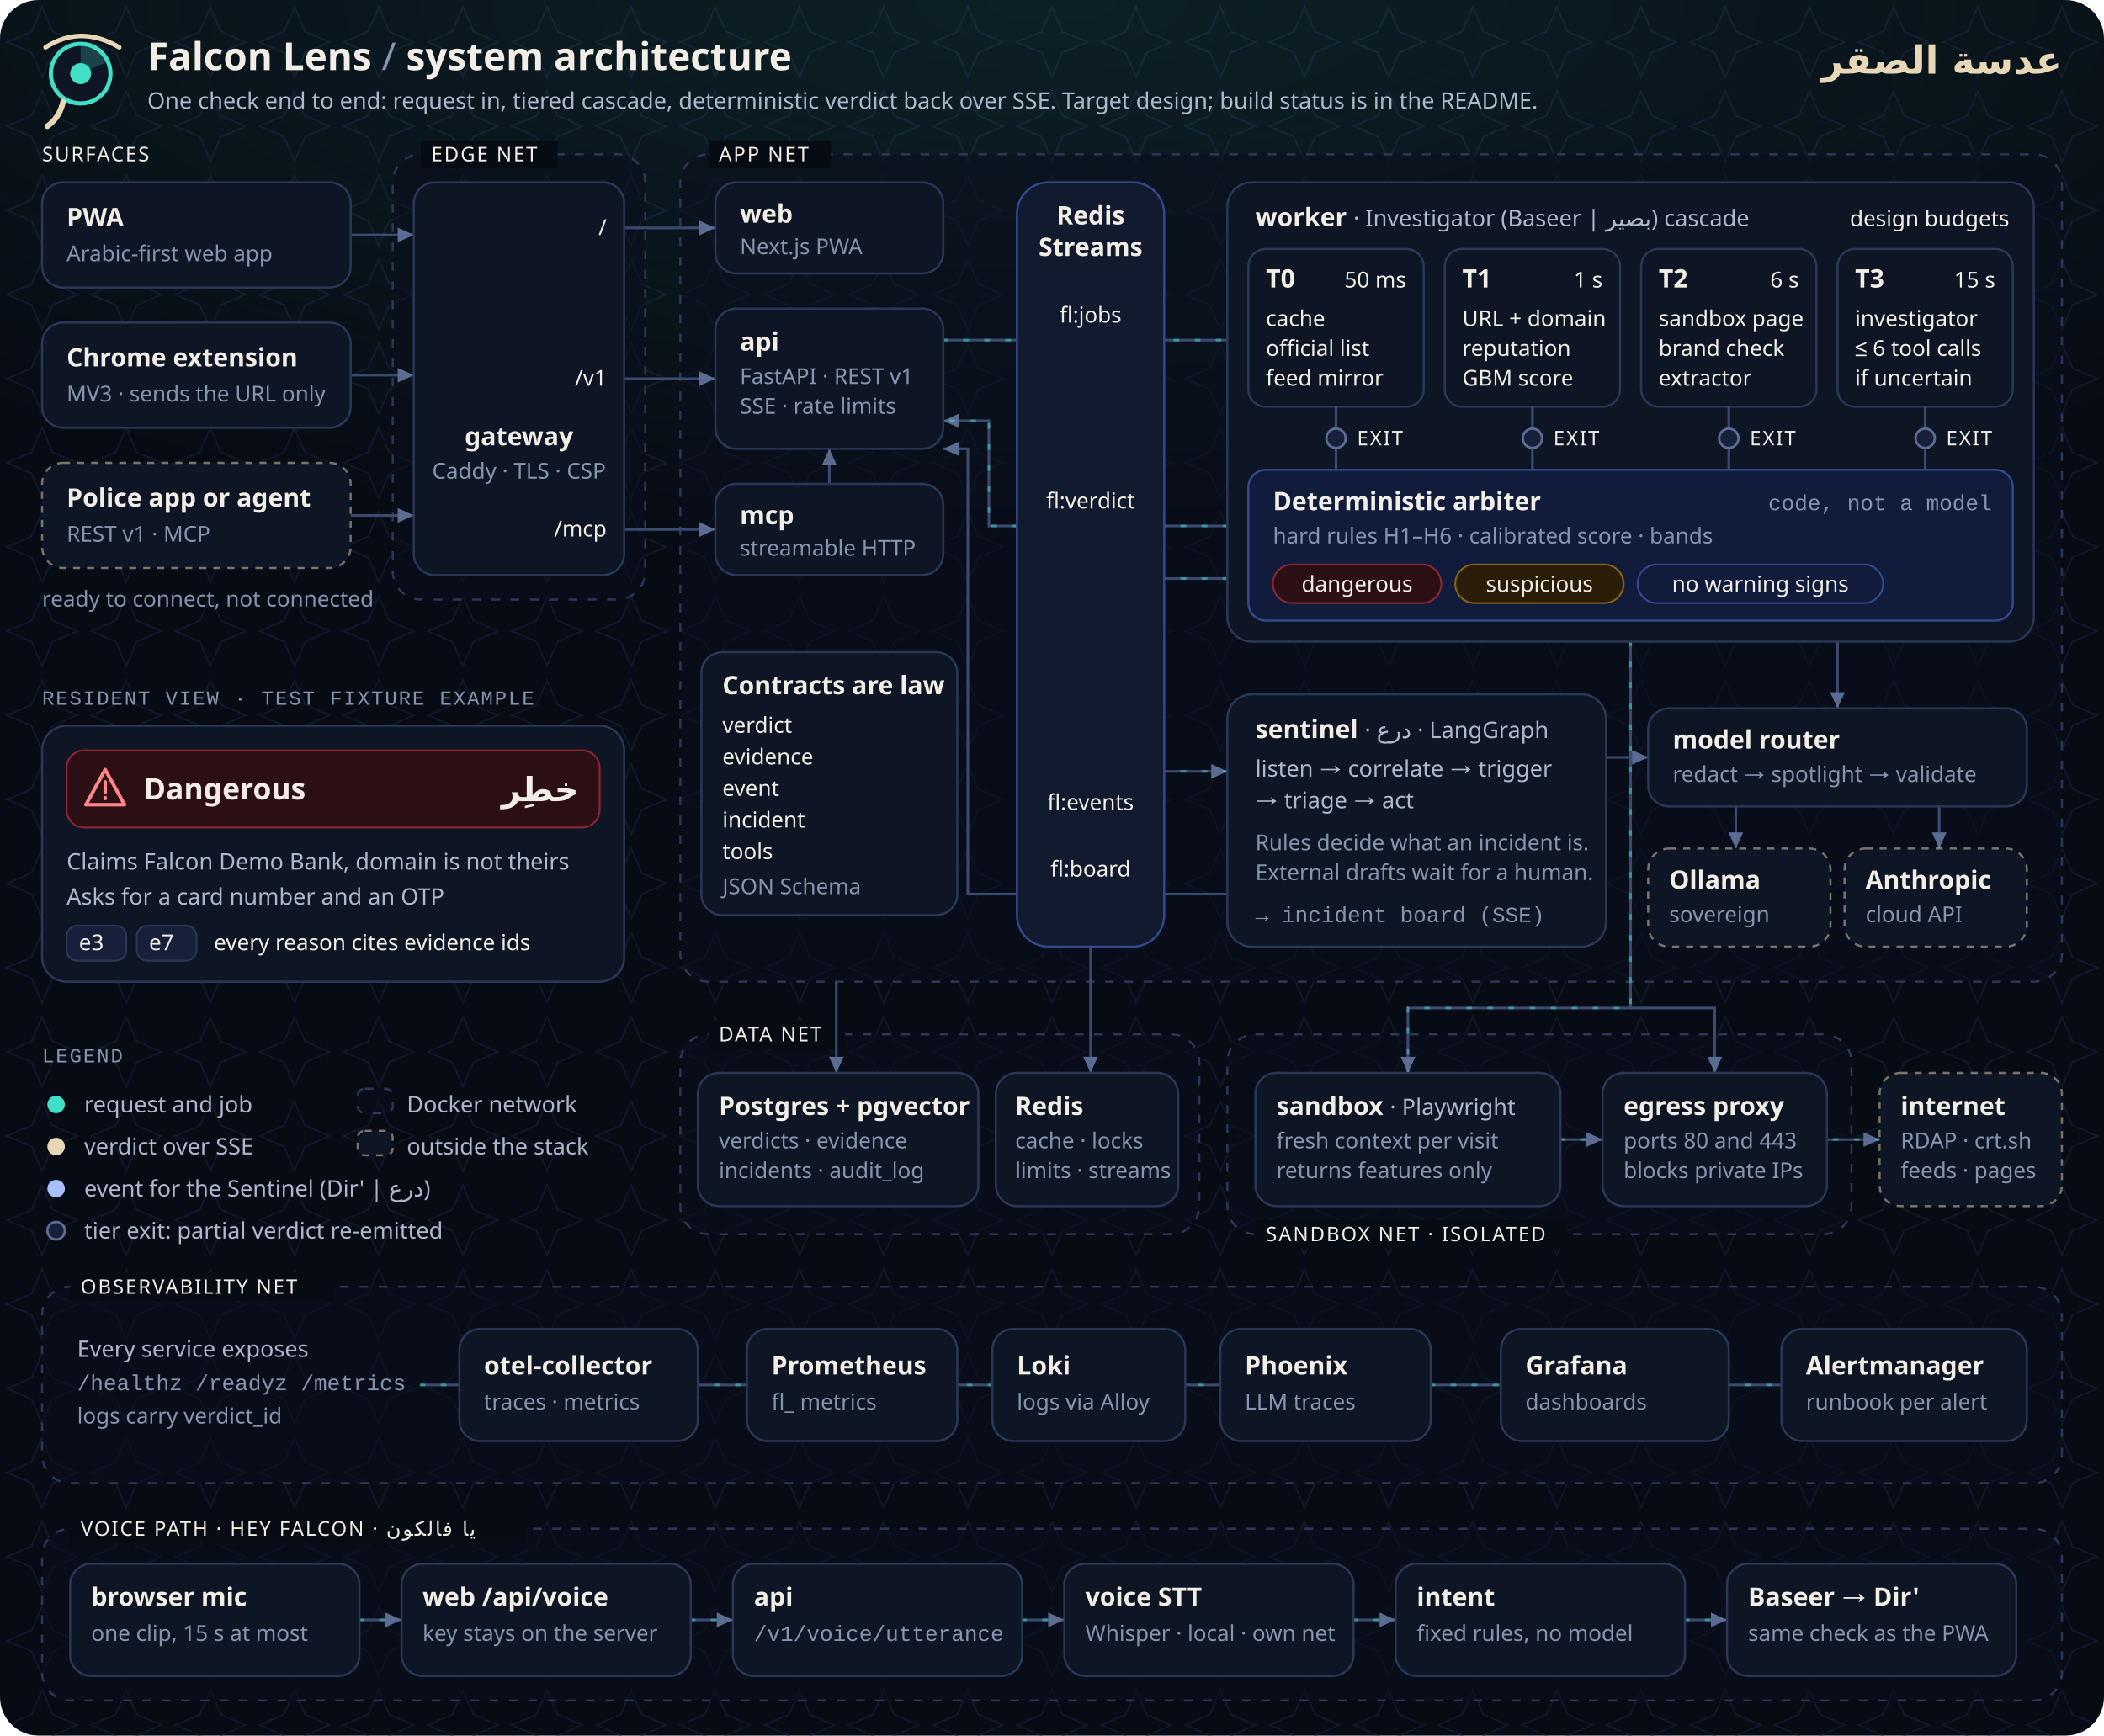
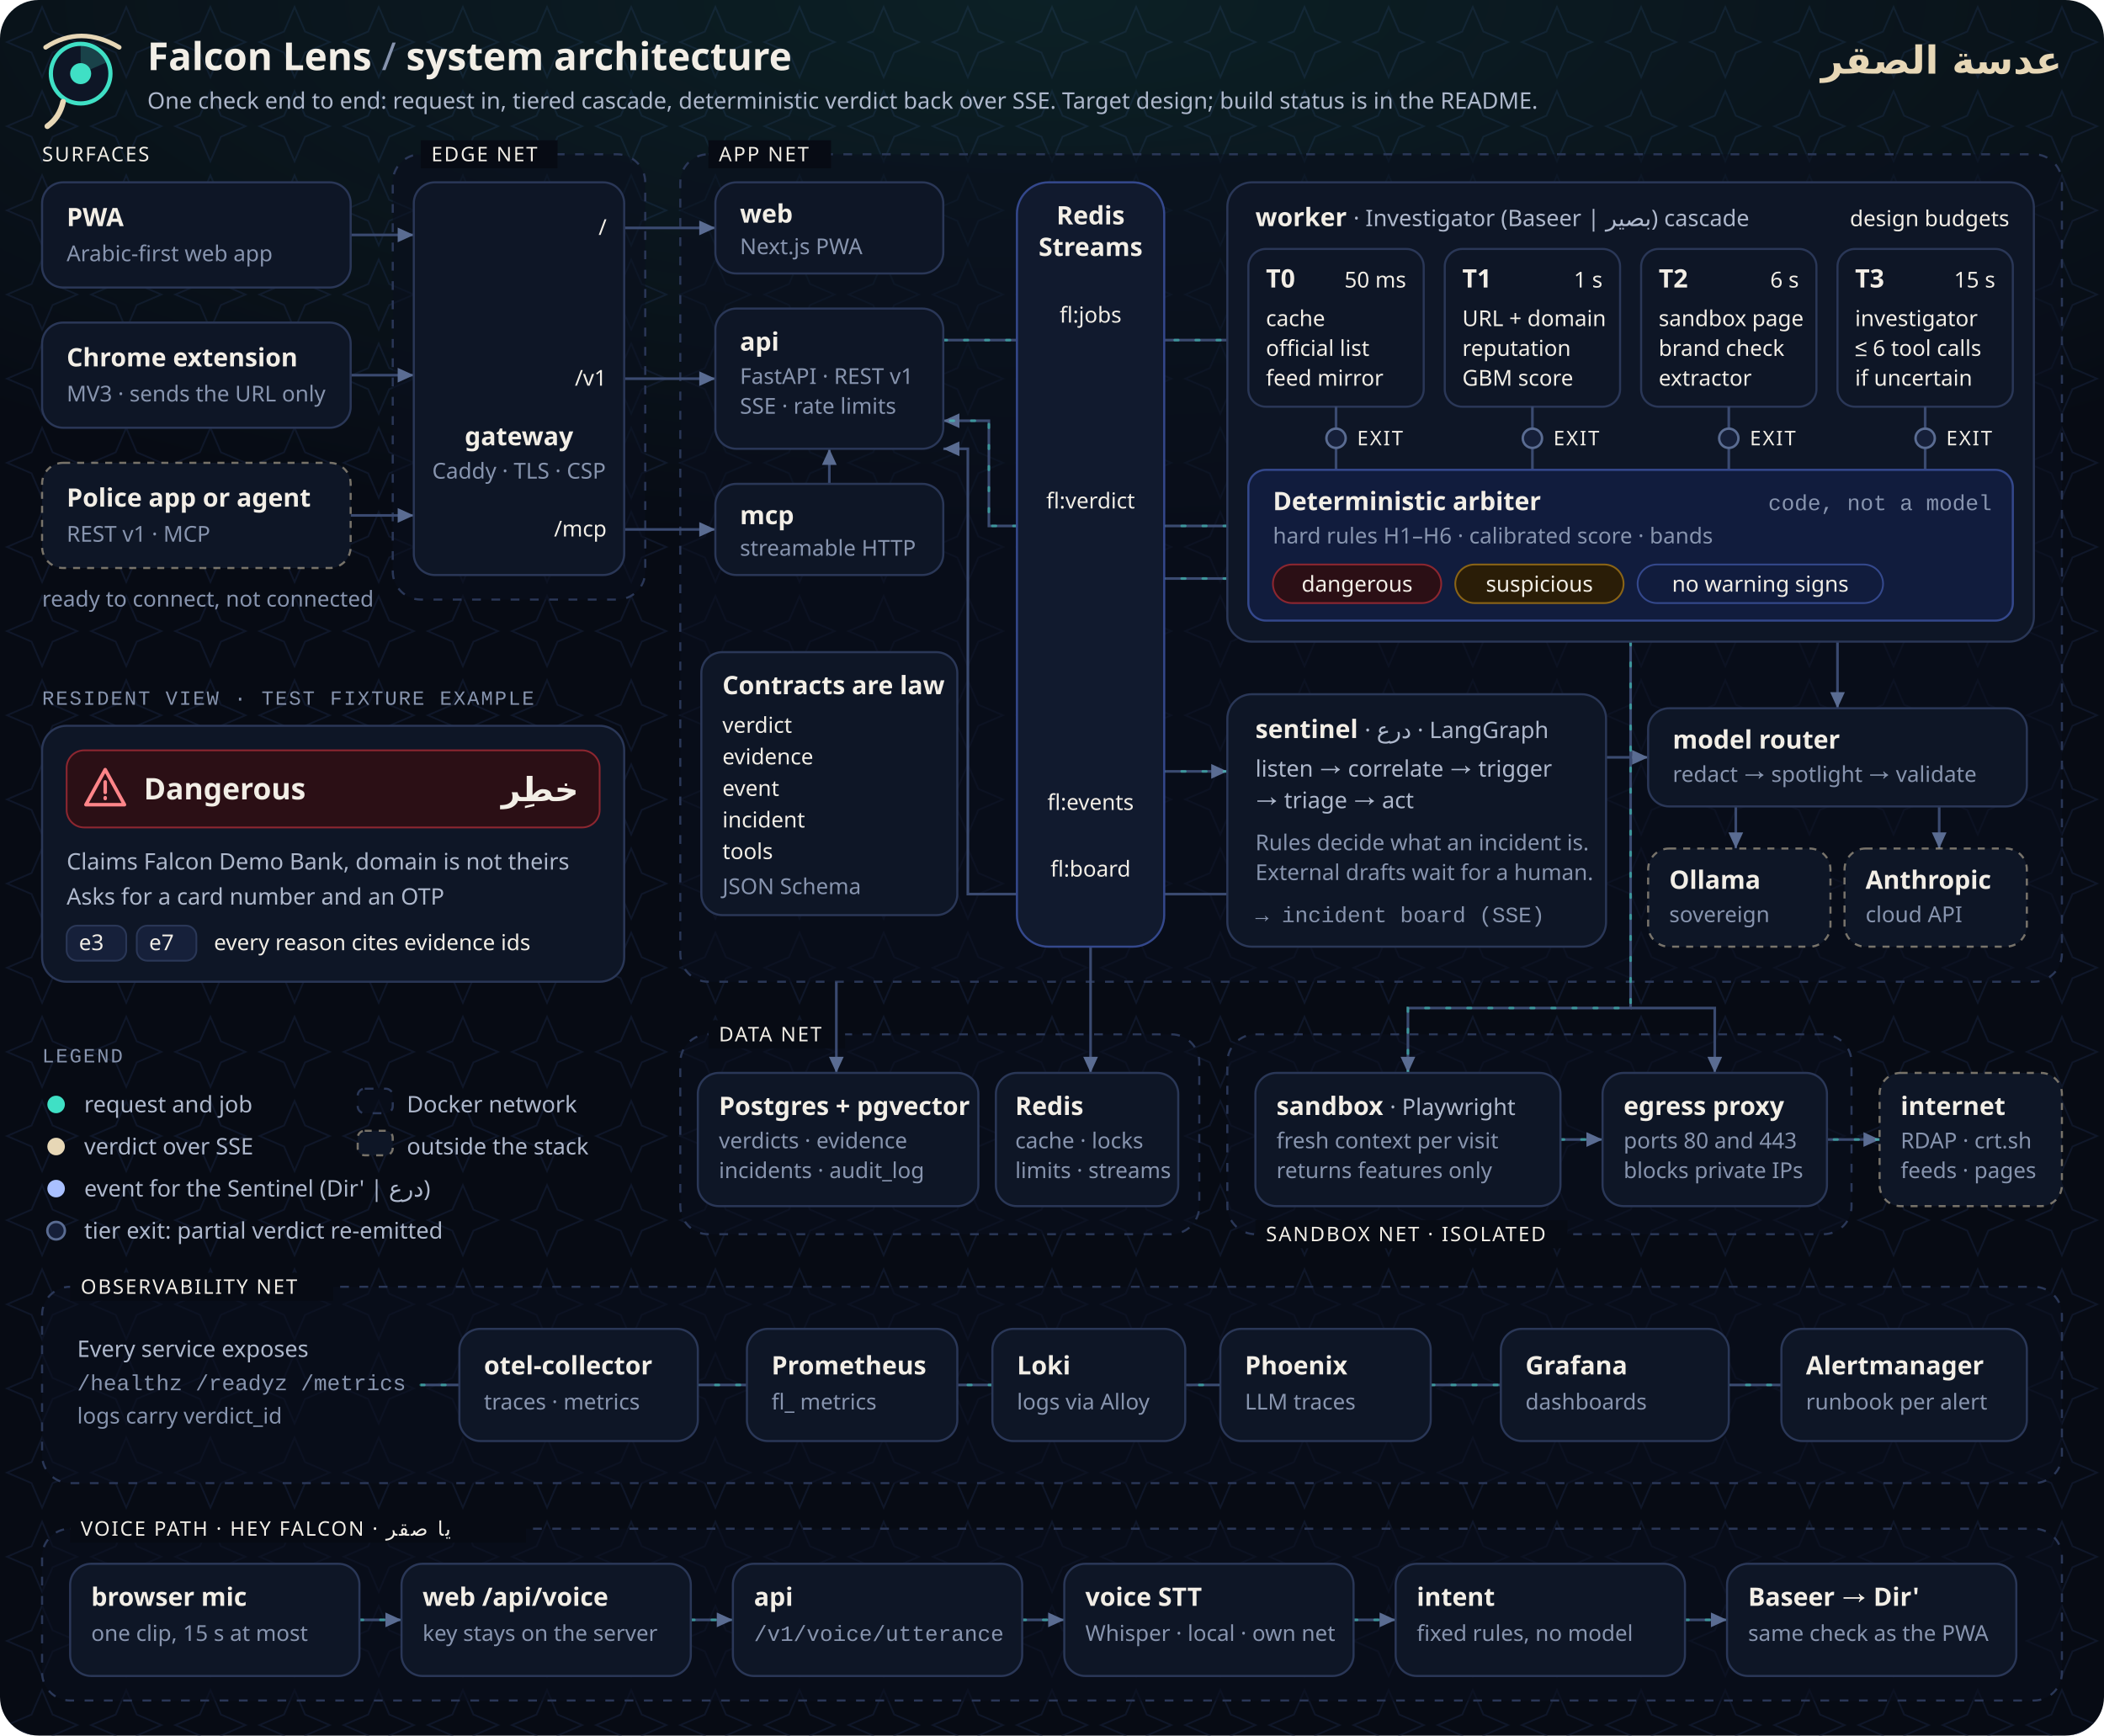
<svg xmlns="http://www.w3.org/2000/svg" viewBox="0 0 1200 990" width="1200" height="990" role="img" aria-labelledby="t d">
  <style>
text{font-family:-apple-system,BlinkMacSystemFont,"Segoe UI","Noto Sans",Helvetica,Arial,sans-serif;fill:#f2eee6}
.m{font-family:ui-monospace,SFMono-Regular,Menlo,Consolas,"Liberation Mono",monospace}
.t1{font-size:22px;font-weight:600}
.h{font-size:14.5px;font-weight:600}
.b{font-size:13px;fill:#aeb8cc}
.c{font-size:12.5px;fill:#8794ae}
.tag{font-size:11.5px;fill:#8794ae;letter-spacing:.08em}
.tl{fill:#3fe0c5}.sd{fill:#e7d7b6}
.card{fill:#0e1626;stroke:#2a3757;stroke-width:1.2}
.ext{fill:#0e1626;stroke:#e7d7b6;stroke-opacity:.5;stroke-width:1.2;stroke-dasharray:4 4}
.zone{fill:#0a101d;fill-opacity:.55;stroke:#2a3757;stroke-width:1.2;stroke-dasharray:5 6}
.w{fill:none;stroke:#3a4a70;stroke-width:1.5}
.f{fill:none;stroke:#3fe0c5;stroke-width:1.5;stroke-dasharray:2 10;stroke-linecap:round;opacity:.5;animation:dash 1.6s linear infinite}
.glow{fill:#3fe0c5;fill-opacity:.1;stroke:#3fe0c5;stroke-width:1.8;opacity:0}
.glow.dg{fill:#ff8589;stroke:#ff8589}
.lamp{fill:#16203a;stroke:#5a6c92;stroke-width:1.4}
.pk{opacity:0;offset-rotate:0deg}
.pk circle:first-child{opacity:.22}
.rq{fill:#3fe0c5}.vd{fill:#e7d7b6}.ev{fill:#a9c0ff}
.on{animation:lit 18s linear infinite}
.onl{animation:litl 18s linear infinite}
.on2{animation:lit2 36s linear infinite}
.lamp.go{animation:lamp 18s linear infinite}
.pk.s{animation:go 18s cubic-bezier(.65,0,.35,1) infinite}
.pk.l{animation:gol 18s cubic-bezier(.65,0,.35,1) infinite}
.pk.r{animation-direction:reverse}
.sweep{transform-origin:46px 42px;animation:spin 9s linear infinite}
@keyframes dash{to{stroke-dashoffset:-24}}
@keyframes spin{to{transform:rotate(360deg)}}
@keyframes lit{0%,13%,100%{opacity:0}1.5%,9%{opacity:1}}
@keyframes litl{0%,22%,100%{opacity:0}1.5%,18%{opacity:1}}
@keyframes lit2{0%,8%,100%{opacity:0}.8%,6%{opacity:1}}
@keyframes lamp{0%,16%,100%{fill:#16203a;stroke:#5a6c92}1.5%,12%{fill:#3fe0c5;stroke:#7df0dc}}
@keyframes go{0%{offset-distance:0%;opacity:0}.5%{opacity:1}6.2%{offset-distance:100%;opacity:1}6.9%,100%{offset-distance:100%;opacity:0}}
@keyframes gol{0%{offset-distance:0%;opacity:0}.5%{opacity:1}10.6%{offset-distance:100%;opacity:1}11.3%,100%{offset-distance:100%;opacity:0}}
@supports not (offset-path:path("M0 0H1")){.pk{display:none}}
@media (prefers-reduced-motion:reduce){*{animation:none!important}.pk{display:none}}
</style>
  <defs>
    <pattern id="lat" width="48" height="48" patternUnits="userSpaceOnUse">
      <path d="M24 4l6 14 14 6-14 6-6 14-6-14-14-6 14-6z" fill="none" stroke="#16203a" stroke-width="1" />
    </pattern>
    <radialGradient id="halo" cx="50%" cy="0%" r="75%">
      <stop offset="0" stop-color="#3fe0c5" stop-opacity=".1" />
      <stop offset="1" stop-color="#3fe0c5" stop-opacity="0" />
    </radialGradient>
    <marker id="a" viewBox="0 0 8 8" refX="7" refY="4" markerWidth="7" markerHeight="7" orient="auto-start-reverse">
      <path d="M0 .8L7 4 0 7.2z" fill="#5a6c92" />
    </marker>
  </defs>
  <rect width="1200" height="990" rx="22" fill="#070b14" />
  <rect width="1200" height="990" rx="22" fill="url(#lat)" opacity=".55" />
  <rect width="1200" height="420" rx="22" fill="url(#halo)" />
  <g>
    <circle cx="46" cy="42" r="17" fill="#0e1626" stroke="#3fe0c5" stroke-width="2.4" />
    <path class="sweep" d="M46 42L46 25A17 17 0 0 1 61.6 35.2z" fill="#3fe0c5" opacity=".22" />
    <circle cx="46" cy="42" r="6" fill="#3fe0c5" />
    <path d="M26 27q20-13 42 0" fill="none" stroke="#e7d7b6" stroke-width="2.6" stroke-linecap="round" />
    <path d="M36 58q-2 9-9 14" fill="none" stroke="#e7d7b6" stroke-width="3.2" stroke-linecap="round" />
    <text x="84" y="40" class="t1">Falcon Lens <tspan fill="#8794ae" font-weight="400">/</tspan> system architecture</text>
    <text x="84" y="62" class="b">One check end to end: request in, tiered cascade, deterministic verdict back over SSE. Target design; build status is in the README.</text>
    <text x="1176" y="42" text-anchor="end" class="t1 sd">عدسة الصقر</text>
  </g>
  <rect class="zone" x="224" y="88" width="144" height="254" rx="16" />
  <rect class="zone" x="388" y="88" width="788" height="472" rx="16" />
  <rect class="zone" x="388" y="590" width="296" height="114" rx="16" />
  <rect class="zone" x="700" y="590" width="356" height="114" rx="16" />
  <rect class="zone" x="24" y="734" width="1152" height="112" rx="16" />
  <g class="m tag">
    <rect x="240" y="80" width="78" height="16" fill="#070b14" />
    <text x="246" y="92">EDGE NET</text>
    <rect x="404" y="80" width="70" height="16" fill="#070b14" />
    <text x="410" y="92">APP NET</text>
    <rect x="404" y="582" width="78" height="16" fill="#070b14" />
    <text x="410" y="594">DATA NET</text>
    <rect x="716" y="696" width="178" height="16" fill="#070b14" />
    <text x="722" y="708">SANDBOX NET · ISOLATED</text>
    <rect x="40" y="726" width="150" height="16" fill="#070b14" />
    <text x="46" y="738">OBSERVABILITY NET</text>
    <text x="24" y="92">SURFACES</text>
  </g>
  <g class="w" marker-end="url(#a)">
    <path d="M200 134H236" />
    <path d="M200 214H236" />
    <path d="M200 294H236" />
    <path d="M356 130H408" />
    <path d="M356 216H408" />
    <path d="M356 302H408" />
    <path d="M538 194H712" />
    <path d="M712 300H564V240H538" />
    <path d="M712 330H622V440H700" />
    <path d="M700 510H552V256H538" />
    <path d="M930 366V575H803V612" />
    <path d="M930 575H978V612" />
    <path d="M1048 366V404" />
    <path d="M916 432H940" />
    <path d="M990 460V484" />
    <path d="M1106 460V484" />
    <path d="M890 650H914" />
    <path d="M1042 650H1072" />
    <path d="M622 540V612" />
    <path d="M477 560V612" />
    <path d="M473 276V256" />
    <path d="M812 187H824" />
    <path d="M924 187H936" />
    <path d="M1036 187H1048" />
  </g>
  <path class="w" d="M240 790H1016" />
  <g class="f">
    <path d="M538 194H712" />
    <path d="M712 300H564V240H538" />
    <path d="M712 330H622V440H700" />
    <path d="M930 366V575H803V612" />
    <path d="M890 650H1072" />
    <path d="M240 790H1016" />
  </g>
  <g>
    <rect class="card" x="24" y="104" width="176" height="60" rx="12" />
    <rect class="glow on" x="24" y="104" width="176" height="60" rx="12" />
    <rect class="glow dg onl" style="animation-delay:14.8s" x="24" y="104" width="176" height="60" rx="12" />
    <text x="38" y="129" class="h">PWA</text>
    <text x="38" y="149" class="c">Arabic-first web app</text>
    <rect class="card" x="24" y="184" width="176" height="60" rx="12" />
    <text x="38" y="209" class="h">Chrome extension</text>
    <text x="38" y="229" class="c">MV3 · sends the URL only</text>
    <rect class="ext" x="24" y="264" width="176" height="60" rx="12" />
    <text x="38" y="289" class="h">Police app or agent</text>
    <text x="38" y="309" class="c">REST v1 · MCP</text>
    <text x="24" y="346" class="c">ready to connect, not connected</text>
  </g>
  <g>
    <rect class="card" x="236" y="104" width="120" height="224" rx="12" />
    <rect class="glow on" style="animation-delay:.6s" x="236" y="104" width="120" height="224" rx="12" />
    <text x="296" y="254" text-anchor="middle" class="h">gateway</text>
    <text x="296" y="273" text-anchor="middle" class="c">Caddy · TLS · CSP</text>
    <g class="m c" text-anchor="end">
      <text x="346" y="134">/</text>
      <text x="346" y="220">/v1</text>
      <text x="346" y="306">/mcp</text>
    </g>
  </g>
  <g>
    <rect class="card" x="408" y="104" width="130" height="52" rx="12" />
    <text x="422" y="127" class="h">web</text>
    <text x="422" y="145" class="c">Next.js PWA</text>
    <rect class="card" x="408" y="176" width="130" height="80" rx="12" />
    <rect class="glow on" style="animation-delay:2s" x="408" y="176" width="130" height="80" rx="12" />
    <rect class="glow on" style="animation-delay:12.8s" x="408" y="176" width="130" height="80" rx="12" />
    <text x="422" y="200" class="h">api</text>
    <text x="422" y="219" class="c">FastAPI · REST v1</text>
    <text x="422" y="236" class="c">SSE · rate limits</text>
    <rect class="card" x="408" y="276" width="130" height="52" rx="12" />
    <text x="422" y="299" class="h">mcp</text>
    <text x="422" y="317" class="c">streamable HTTP</text>
    <rect class="card" x="400" y="372" width="146" height="150" rx="12" />
    <text x="412" y="396" class="h">Contracts are law</text>
    <g class="m c">
      <text x="412" y="418">verdict</text>
      <text x="412" y="436">evidence</text>
      <text x="412" y="454">event</text>
      <text x="412" y="472">incident</text>
      <text x="412" y="490">tools</text>
    </g>
    <text x="412" y="510" class="c">JSON Schema</text>
  </g>
  <g>
    <rect x="580" y="104" width="84" height="436" rx="18" fill="#111a2e" stroke="#34488c" stroke-width="1.2" />
    <text x="622" y="128" text-anchor="middle" class="h">Redis</text>
    <text x="622" y="146" text-anchor="middle" class="h">Streams</text>
    <g class="m c" text-anchor="middle">
      <text x="622" y="184">fl:jobs</text>
      <text x="622" y="290">fl:verdict</text>
      <text x="622" y="462">fl:events</text>
      <text x="622" y="500">fl:board</text>
    </g>
  </g>
  <g>
    <rect class="card" x="700" y="104" width="460" height="262" rx="14" />
    <text x="716" y="129" class="h">worker <tspan class="b" font-weight="400">· Investigator (Baseer | بصير) cascade</tspan>
    </text>
    <g>
      <rect class="card" x="712" y="142" width="100" height="90" rx="10" fill="#16203a" />
      <rect class="glow on" style="animation-delay:3.2s" x="712" y="142" width="100" height="90" rx="10" />
      <rect class="card" x="824" y="142" width="100" height="90" rx="10" fill="#16203a" />
      <rect class="glow on" style="animation-delay:4.2s" x="824" y="142" width="100" height="90" rx="10" />
      <rect class="card" x="936" y="142" width="100" height="90" rx="10" fill="#16203a" />
      <rect class="glow onl" style="animation-delay:5.4s" x="936" y="142" width="100" height="90" rx="10" />
      <rect class="card" x="1048" y="142" width="100" height="90" rx="10" fill="#16203a" />
      <rect class="glow on" style="animation-delay:9s" x="1048" y="142" width="100" height="90" rx="10" />
      <g class="m h tl">
        <text x="722" y="164">T0</text>
        <text x="834" y="164">T1</text>
        <text x="946" y="164">T2</text>
        <text x="1058" y="164">T3</text>
      </g>
      <g class="m c" text-anchor="end">
        <text x="1146" y="129">design budgets</text>
        <text x="802" y="164">50 ms</text>
        <text x="914" y="164">1 s</text>
        <text x="1026" y="164">6 s</text>
        <text x="1138" y="164">15 s</text>
      </g>
      <g class="c">
        <text x="722" y="186">cache</text>
        <text x="722" y="203">official list</text>
        <text x="722" y="220">feed mirror</text>
        <text x="834" y="186">URL + domain</text>
        <text x="834" y="203">reputation</text>
        <text x="834" y="220">GBM score</text>
        <text x="946" y="186">sandbox page</text>
        <text x="946" y="203">brand check</text>
        <text x="946" y="220">extractor</text>
        <text x="1058" y="186">investigator</text>
        <text x="1058" y="203">≤ 6 tool calls</text>
        <text x="1058" y="220">if uncertain</text>
      </g>
    </g>
    <g class="w">
      <path d="M762 232V268" />
      <path d="M874 232V268" />
      <path d="M986 232V268" />
      <path d="M1098 232V268" />
    </g>
    <circle class="lamp go" style="animation-delay:4s" cx="762" cy="250" r="5.5" />
    <circle class="lamp go" style="animation-delay:5.1s" cx="874" cy="250" r="5.5" />
    <circle class="lamp go" style="animation-delay:8.6s" cx="986" cy="250" r="5.5" />
    <circle class="lamp go" style="animation-delay:10.5s" cx="1098" cy="250" r="5.5" />
    <g class="m tag">
      <text x="774" y="254">EXIT</text>
      <text x="886" y="254">EXIT</text>
      <text x="998" y="254">EXIT</text>
      <text x="1110" y="254">EXIT</text>
    </g>
    <rect x="712" y="268" width="436" height="86" rx="10" fill="#111c3d" stroke="#34488c" stroke-width="1.2" />
    <rect class="glow onl" style="animation-delay:11s" x="712" y="268" width="436" height="86" rx="10" />
    <text x="726" y="291" class="h">Deterministic arbiter</text>
    <text x="1136" y="291" text-anchor="end" class="m c">code, not a model</text>
    <text x="726" y="310" class="c">hard rules H1–H6 · calibrated score · bands</text>
    <g>
      <rect x="726" y="322" width="96" height="22" rx="11" fill="#2b0f15" stroke="#8c2630" />
      <rect class="glow dg onl" style="animation-delay:11.2s" x="726" y="322" width="96" height="22" rx="11" />
      <rect x="830" y="322" width="96" height="22" rx="11" fill="#2a1d07" stroke="#8a6416" />
      <rect x="934" y="322" width="140" height="22" rx="11" fill="#111c3d" stroke="#34488c" />
      <g font-size="12.5" text-anchor="middle">
        <text x="774" y="337.5" fill="#ff8589">dangerous</text>
        <text x="878" y="337.5" fill="#ffc55c">suspicious</text>
        <text x="1004" y="337.5" fill="#a9c0ff">no warning signs</text>
      </g>
    </g>
  </g>
  <g>
    <rect class="card" x="700" y="396" width="216" height="144" rx="14" />
    <rect class="glow onl" style="animation-delay:12.8s" x="700" y="396" width="216" height="144" rx="14" />
    <text x="716" y="421" class="h">sentinel <tspan class="b" font-weight="400">· درع · LangGraph</tspan>
    </text>
    <text x="716" y="443" class="b">listen → correlate → trigger</text>
    <text x="716" y="461" class="b">→ triage → act</text>
    <text x="716" y="485" class="c">Rules decide what an incident is.</text>
    <text x="716" y="502" class="c">External drafts wait for a human.</text>
    <text x="716" y="526" class="m c">→ incident board (SSE)</text>
  </g>
  <g>
    <rect class="card" x="940" y="404" width="216" height="56" rx="12" />
    <rect class="glow on" style="animation-delay:9.6s" x="940" y="404" width="216" height="56" rx="12" />
    <text x="954" y="427" class="h">model router</text>
    <text x="954" y="446" class="c">redact → spotlight → validate</text>
    <rect class="ext" x="940" y="484" width="104" height="56" rx="12" />
    <rect class="glow on2" style="animation-delay:28.1s" x="940" y="484" width="104" height="56" rx="12" />
    <text x="952" y="507" class="h">Ollama</text>
    <text x="952" y="526" class="c">sovereign</text>
    <rect class="ext" x="1052" y="484" width="104" height="56" rx="12" />
    <rect class="glow on2" style="animation-delay:10.1s" x="1052" y="484" width="104" height="56" rx="12" />
    <text x="1064" y="507" class="h">Anthropic</text>
    <text x="1064" y="526" class="c">cloud API</text>
  </g>
  <g>
    <text x="24" y="402" class="m tag">RESIDENT VIEW · TEST FIXTURE EXAMPLE</text>
    <rect class="card" x="24" y="414" width="332" height="146" rx="14" />
    <rect class="glow dg onl" style="animation-delay:14.8s" x="24" y="414" width="332" height="146" rx="14" />
    <rect x="38" y="428" width="304" height="44" rx="10" fill="#2b0f15" stroke="#8c2630" />
    <path d="M60 439l11 20h-22z" fill="none" stroke="#ff8589" stroke-width="2" stroke-linejoin="round" />
    <path d="M60 446v6M60 455v.5" stroke="#ff8589" stroke-width="2" stroke-linecap="round" />
    <text x="82" y="456" font-size="17" font-weight="600" fill="#ff8589">Dangerous</text>
    <text x="330" y="457" text-anchor="end" font-size="19" font-weight="600" fill="#ff8589">خطِر</text>
    <text x="38" y="496" class="b">Claims Falcon Demo Bank, domain is not theirs</text>
    <text x="38" y="516" class="b">Asks for a card number and an OTP</text>
    <g class="m c">
      <rect x="38" y="528" width="34" height="20" rx="6" fill="#16203a" stroke="#2a3757" />
      <text x="45" y="542">e3</text>
      <rect x="78" y="528" width="34" height="20" rx="6" fill="#16203a" stroke="#2a3757" />
      <text x="85" y="542">e7</text>
      <text x="122" y="542">every reason cites evidence ids</text>
    </g>
  </g>
  <g>
    <text x="24" y="606" class="m tag">LEGEND</text>
    <circle cx="32" cy="630" r="5" class="rq" />
    <text x="48" y="634.5" class="b">request and job</text>
    <circle cx="32" cy="654" r="5" class="vd" />
    <text x="48" y="658.5" class="b">verdict over SSE</text>
    <circle cx="32" cy="678" r="5" class="ev" />
    <text x="48" y="682.5" class="b">event for the Sentinel (Dir' | درع)</text>
    <circle cx="32" cy="702" r="5" fill="#16203a" stroke="#5a6c92" stroke-width="1.4" />
    <text x="48" y="706.5" class="b">tier exit: partial verdict re-emitted</text>
    <rect x="204" y="621" width="20" height="14" rx="4" class="zone" />
    <text x="232" y="634.5" class="b">Docker network</text>
    <rect x="204" y="645" width="20" height="14" rx="4" class="ext" />
    <text x="232" y="658.5" class="b">outside the stack</text>
  </g>
  <g>
    <rect class="card" x="398" y="612" width="160" height="76" rx="12" />
    <text x="410" y="636" class="h">Postgres + pgvector</text>
    <text x="410" y="655" class="c">verdicts · evidence</text>
    <text x="410" y="672" class="c">incidents · audit_log</text>
    <rect class="card" x="568" y="612" width="104" height="76" rx="12" />
    <text x="579" y="636" class="h">Redis</text>
    <text x="579" y="655" class="c">cache · locks</text>
    <text x="579" y="672" class="c">limits · streams</text>
  </g>
  <g>
    <rect class="card" x="716" y="612" width="174" height="76" rx="12" />
    <rect class="glow on" style="animation-delay:6.6s" x="716" y="612" width="174" height="76" rx="12" />
    <text x="728" y="636" class="h">sandbox <tspan class="b" font-weight="400">· Playwright</tspan>
    </text>
    <text x="728" y="655" class="c">fresh context per visit</text>
    <text x="728" y="672" class="c">returns features only</text>
    <rect class="card" x="914" y="612" width="128" height="76" rx="12" />
    <rect class="glow on" style="animation-delay:7.2s" x="914" y="612" width="128" height="76" rx="12" />
    <text x="926" y="636" class="h">egress proxy</text>
    <text x="926" y="655" class="c">ports 80 and 443</text>
    <text x="926" y="672" class="c">blocks private IPs</text>
    <rect class="ext" x="1072" y="612" width="104" height="76" rx="12" />
    <text x="1084" y="636" class="h">internet</text>
    <text x="1084" y="655" class="c">RDAP · crt.sh</text>
    <text x="1084" y="672" class="c">feeds · pages</text>
  </g>
  <g>
    <text x="44" y="774" class="b">Every service exposes</text>
    <text x="44" y="793" class="m c">/healthz /readyz /metrics</text>
    <text x="44" y="812" class="c">logs carry verdict_id</text>
    <g>
      <rect class="card" x="262" y="758" width="136" height="64" rx="12" />
      <text x="276" y="784" class="h">otel-collector</text>
      <text x="276" y="804" class="c">traces · metrics</text>
      <rect class="card" x="426" y="758" width="120" height="64" rx="12" />
      <text x="440" y="784" class="h">Prometheus</text>
      <text x="440" y="804" class="c">fl_ metrics</text>
      <rect class="card" x="566" y="758" width="110" height="64" rx="12" />
      <text x="580" y="784" class="h">Loki</text>
      <text x="580" y="804" class="c">logs via Alloy</text>
      <rect class="card" x="696" y="758" width="120" height="64" rx="12" />
      <text x="710" y="784" class="h">Phoenix</text>
      <text x="710" y="804" class="c">LLM traces</text>
      <rect class="card" x="856" y="758" width="130" height="64" rx="12" />
      <text x="870" y="784" class="h">Grafana</text>
      <text x="870" y="804" class="c">dashboards</text>
      <rect class="card" x="1016" y="758" width="140" height="64" rx="12" />
      <text x="1030" y="784" class="h">Alertmanager</text>
      <text x="1030" y="804" class="c">runbook per alert</text>
    </g>
  </g>
  <g>
    <g class="pk l rq" style="offset-path:path('M200 134H296V216H408')">
      <circle r="10" />
      <circle r="4.5" />
    </g>
    <g class="pk s rq" style="offset-path:path('M538 194H712');animation-delay:2s">
      <circle r="10" />
      <circle r="4.5" />
    </g>
    <g class="pk s rq" style="offset-path:path('M930 366V575H978V612');animation-delay:4.4s">
      <circle r="10" />
      <circle r="4.5" />
    </g>
    <g class="pk s rq" style="offset-path:path('M930 366V575H803V612');animation-delay:5.5s">
      <circle r="10" />
      <circle r="4.5" />
    </g>
    <g class="pk s rq" style="offset-path:path('M890 650H1072');animation-delay:6.7s">
      <circle r="10" />
      <circle r="4.5" />
    </g>
    <g class="pk s r rq" style="offset-path:path('M930 366V575H803V612');animation-delay:-10.4s">
      <circle r="10" />
      <circle r="4.5" />
    </g>
    <g class="pk s rq" style="offset-path:path('M1048 340V404');animation-delay:9.1s">
      <circle r="10" />
      <circle r="4.5" />
    </g>
    <g class="pk s vd" style="offset-path:path('M712 300H564V240H538');animation-delay:11.6s">
      <circle r="10" />
      <circle r="4.5" />
    </g>
    <g class="pk l vd" style="offset-path:path('M408 216H296V134H200');animation-delay:12.8s">
      <circle r="10" />
      <circle r="4.5" />
    </g>
    <g class="pk s ev" style="offset-path:path('M712 330H622V440H700');animation-delay:11.6s">
      <circle r="10" />
      <circle r="4.5" />
    </g>
    <g class="pk l ev" style="offset-path:path('M700 510H552V256H538');animation-delay:14.4s">
      <circle r="10" />
      <circle r="4.5" />
    </g>
  </g>
  <rect class="zone" x="24" y="872" width="1152" height="98" rx="16" />
  <g class="m tag">
    <rect x="40" y="864" width="260" height="16" fill="#070b14" />
-     <text x="46" y="876">VOICE PATH · HEY FALCON · يا فالكون</text>
+     <text x="46" y="876">VOICE PATH · HEY FALCON · يا صقر</text>
  </g>
  <g class="w" marker-end="url(#a)">
    <path d="M205 924H229" />
    <path d="M394 924H418" />
    <path d="M583 924H607" />
    <path d="M772 924H796" />
    <path d="M961 924H985" />
  </g>
  <g class="f">
    <path d="M205 924H229" />
    <path d="M394 924H418" />
    <path d="M583 924H607" />
    <path d="M772 924H796" />
    <path d="M961 924H985" />
  </g>
  <g>
    <rect class="card" x="40" y="892" width="165" height="64" rx="12" />
    <text x="52" y="916" class="h">browser mic</text>
    <text x="52" y="936" class="c">one clip, 15 s at most</text>
    <rect class="card" x="229" y="892" width="165" height="64" rx="12" />
    <text x="241" y="916" class="h">web /api/voice</text>
    <text x="241" y="936" class="c">key stays on the server</text>
    <rect class="card" x="418" y="892" width="165" height="64" rx="12" />
    <text x="430" y="916" class="h">api</text>
    <text x="430" y="936" class="m c">/v1/voice/utterance</text>
    <rect class="card" x="607" y="892" width="165" height="64" rx="12" />
    <text x="619" y="916" class="h">voice STT</text>
    <text x="619" y="936" class="c">Whisper · local · own net</text>
    <rect class="card" x="796" y="892" width="165" height="64" rx="12" />
    <text x="808" y="916" class="h">intent</text>
    <text x="808" y="936" class="c">fixed rules, no model</text>
    <rect class="card" x="985" y="892" width="165" height="64" rx="12" />
    <text x="997" y="916" class="h">Baseer → Dir'</text>
    <text x="997" y="936" class="c">same check as the PWA</text>
  </g>
</svg>
